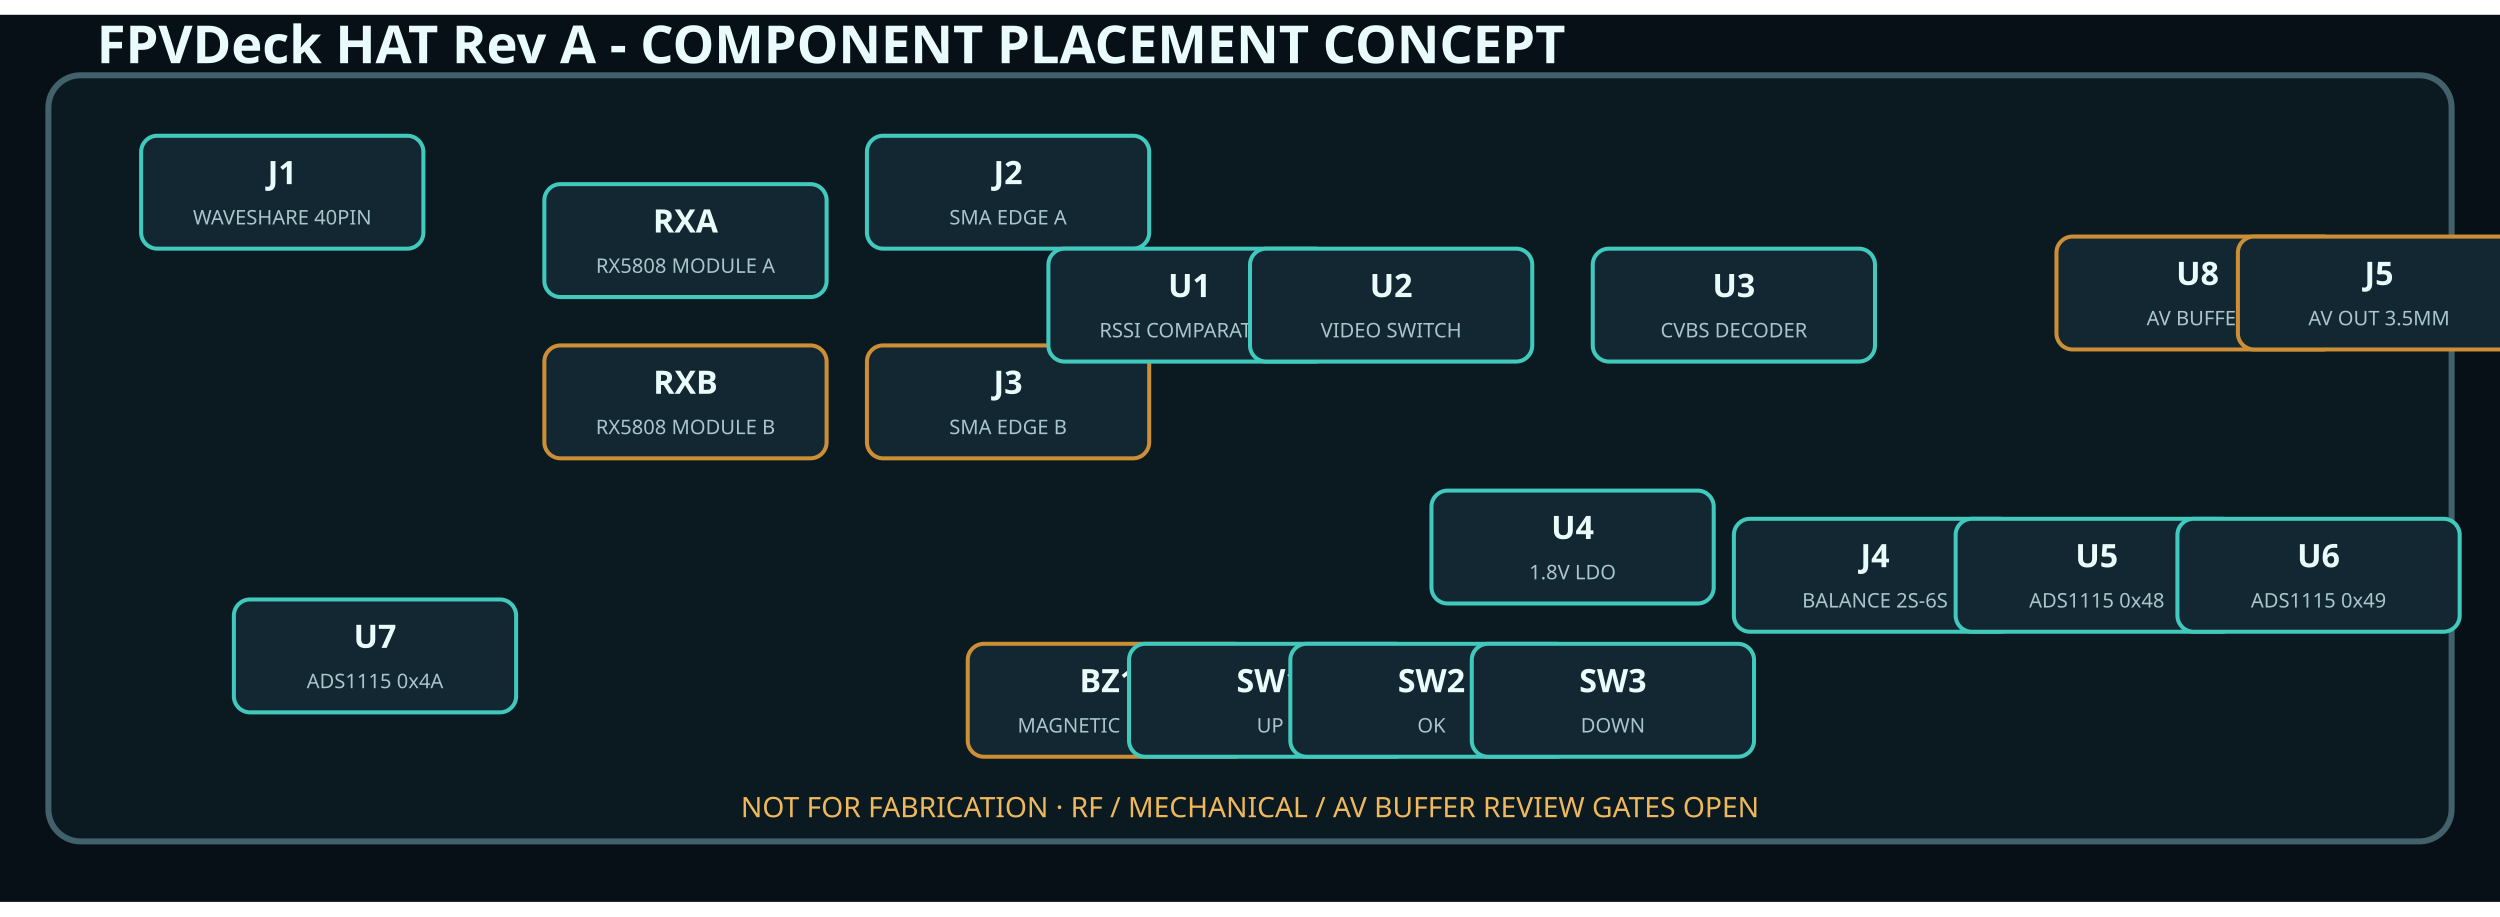
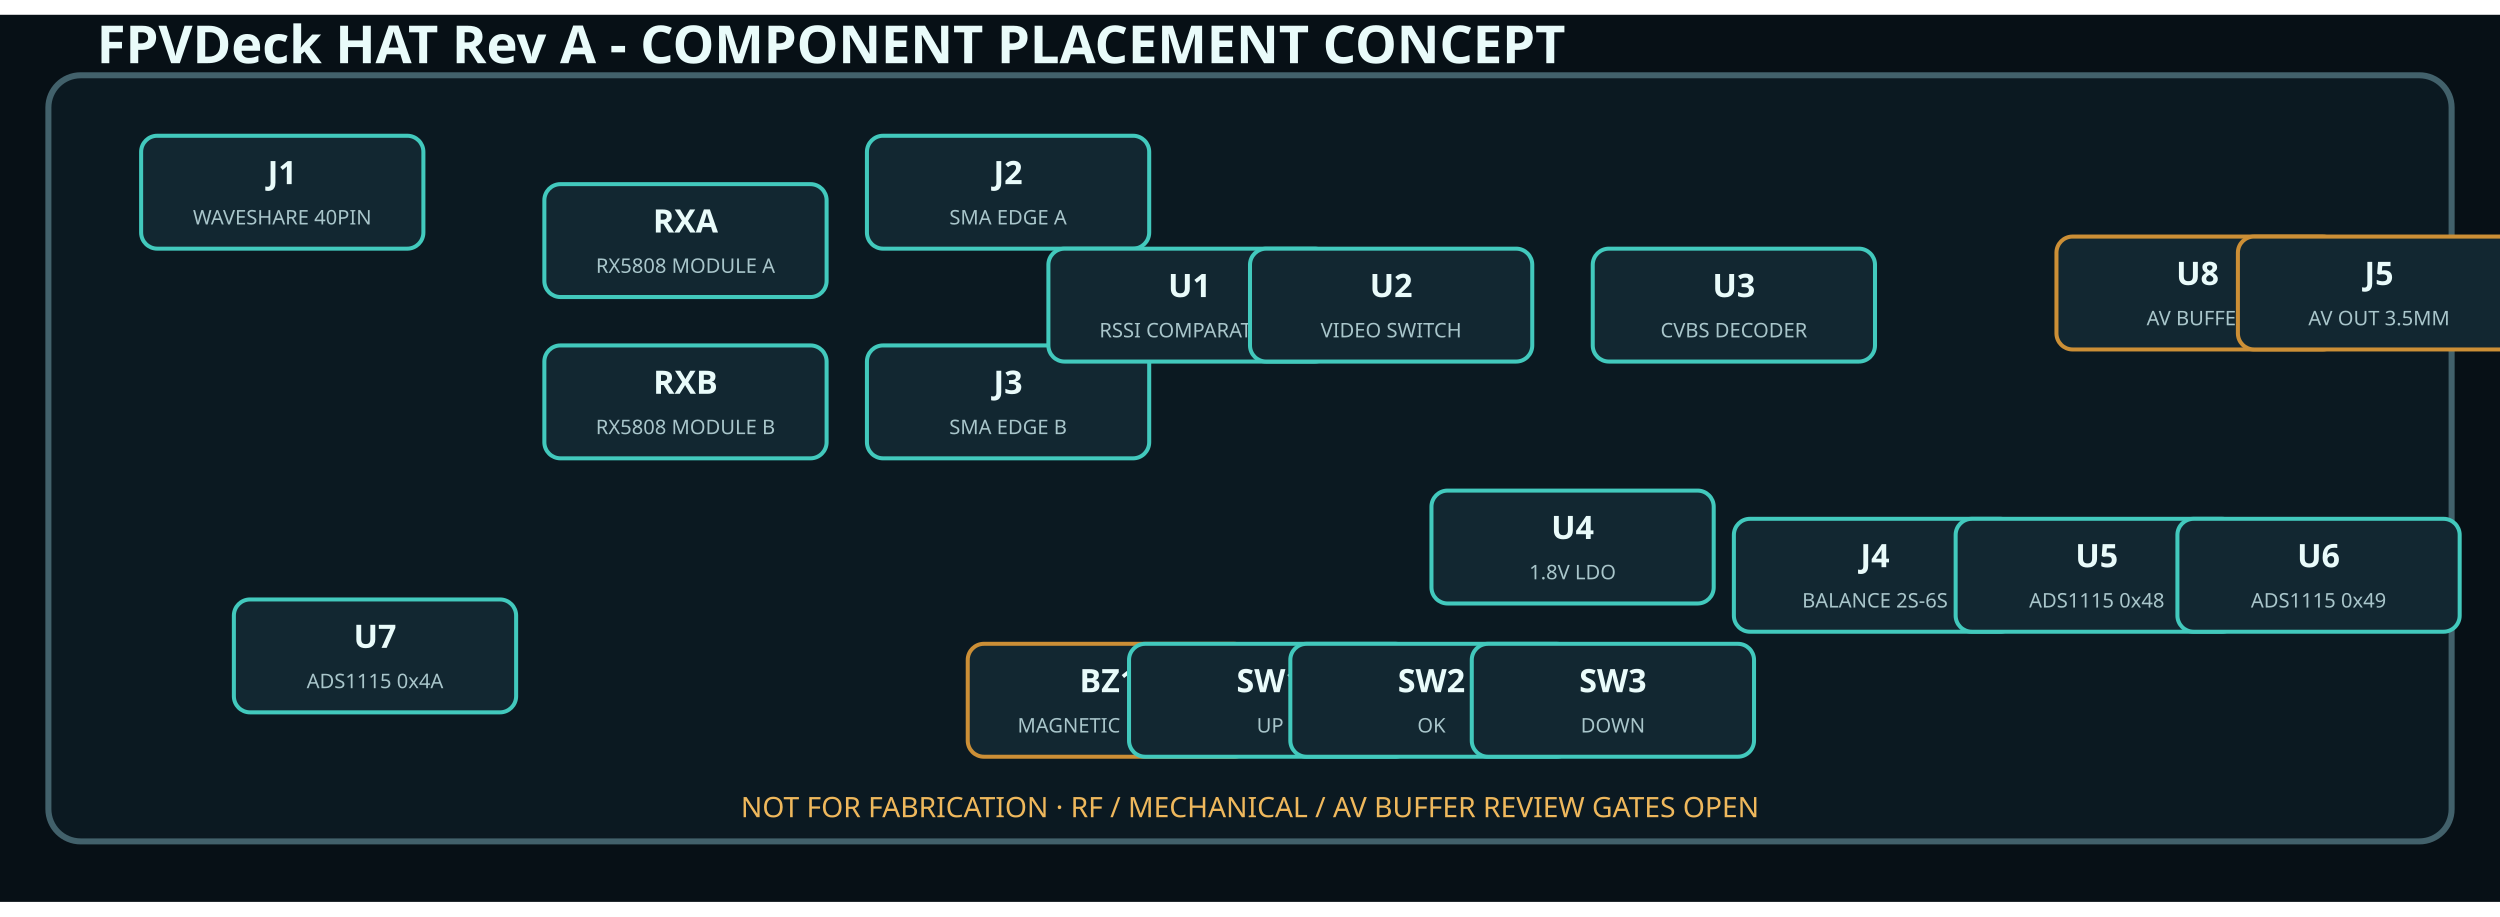
<svg xmlns="http://www.w3.org/2000/svg" width="1200" height="440" viewBox="0 0 620 220">
  <style>.title{font:700 13px sans-serif;fill:#e9fbfa}.ref{font:700 8px sans-serif;fill:#e9fbfa}.value{font:5px sans-serif;fill:#a9c6cb}.note{font:7px sans-serif;fill:#efb85c}</style>
  <rect width="620" height="220" fill="#071016" />
  <rect x="12" y="15" width="596" height="190" rx="8" fill="#0b1921" stroke="#42616b" stroke-width="1.5" />
  <text x="24" y="12" class="title">FPVDeck HAT Rev A - COMPONENT PLACEMENT CONCEPT</text>
  <text x="310" y="199" text-anchor="middle" class="note">NOT FOR FABRICATION · RF / MECHANICAL / AV BUFFER REVIEW GATES OPEN</text>
  <rect x="35" y="30" width="70" height="28" rx="4" fill="#122731" stroke="#42c9bd" />
  <text x="70" y="42" text-anchor="middle" class="ref">J1</text>
  <text x="70" y="52" text-anchor="middle" class="value">WAVESHARE 40PIN</text>
  <rect x="135" y="42" width="70" height="28" rx="4" fill="#122731" stroke="#42c9bd" />
  <text x="170" y="54" text-anchor="middle" class="ref">RXA</text>
  <text x="170" y="64" text-anchor="middle" class="value">RX5808 MODULE A</text>
-   <rect x="135" y="82" width="70" height="28" rx="4" fill="#122731" stroke="#cc8f36" />
+   <rect x="135" y="82" width="70" height="28" rx="4" fill="#122731" stroke="#42c9bd" />
  <text x="170" y="94" text-anchor="middle" class="ref">RXB</text>
  <text x="170" y="104" text-anchor="middle" class="value">RX5808 MODULE B</text>
  <rect x="215" y="30" width="70" height="28" rx="4" fill="#122731" stroke="#42c9bd" />
  <text x="250" y="42" text-anchor="middle" class="ref">J2</text>
  <text x="250" y="52" text-anchor="middle" class="value">SMA EDGE A</text>
-   <rect x="215" y="82" width="70" height="28" rx="4" fill="#122731" stroke="#cc8f36" />
+   <rect x="215" y="82" width="70" height="28" rx="4" fill="#122731" stroke="#42c9bd" />
  <text x="250" y="94" text-anchor="middle" class="ref">J3</text>
  <text x="250" y="104" text-anchor="middle" class="value">SMA EDGE B</text>
  <rect x="260" y="58" width="70" height="28" rx="4" fill="#122731" stroke="#42c9bd" />
  <text x="295" y="70" text-anchor="middle" class="ref">U1</text>
  <text x="295" y="80" text-anchor="middle" class="value">RSSI COMPARATOR</text>
  <rect x="310" y="58" width="70" height="28" rx="4" fill="#122731" stroke="#42c9bd" />
  <text x="345" y="70" text-anchor="middle" class="ref">U2</text>
  <text x="345" y="80" text-anchor="middle" class="value">VIDEO SWITCH</text>
  <rect x="395" y="58" width="70" height="28" rx="4" fill="#122731" stroke="#42c9bd" />
  <text x="430" y="70" text-anchor="middle" class="ref">U3</text>
  <text x="430" y="80" text-anchor="middle" class="value">CVBS DECODER</text>
  <rect x="355" y="118" width="70" height="28" rx="4" fill="#122731" stroke="#42c9bd" />
  <text x="390" y="130" text-anchor="middle" class="ref">U4</text>
  <text x="390" y="140" text-anchor="middle" class="value">1.8V LDO</text>
  <rect x="430" y="125" width="70" height="28" rx="4" fill="#122731" stroke="#42c9bd" />
  <text x="465" y="137" text-anchor="middle" class="ref">J4</text>
  <text x="465" y="147" text-anchor="middle" class="value">BALANCE 2S-6S</text>
  <rect x="485" y="125" width="70" height="28" rx="4" fill="#122731" stroke="#42c9bd" />
  <text x="520" y="137" text-anchor="middle" class="ref">U5</text>
  <text x="520" y="147" text-anchor="middle" class="value">ADS1115 0x48</text>
  <rect x="540" y="125" width="70" height="28" rx="4" fill="#122731" stroke="#42c9bd" />
  <text x="575" y="137" text-anchor="middle" class="ref">U6</text>
  <text x="575" y="147" text-anchor="middle" class="value">ADS1115 0x49</text>
  <rect x="58" y="145" width="70" height="28" rx="4" fill="#122731" stroke="#42c9bd" />
  <text x="93" y="157" text-anchor="middle" class="ref">U7</text>
  <text x="93" y="167" text-anchor="middle" class="value">ADS1115 0x4A</text>
  <rect x="240" y="156" width="70" height="28" rx="4" fill="#122731" stroke="#cc8f36" />
  <text x="275" y="168" text-anchor="middle" class="ref">BZ1</text>
  <text x="275" y="178" text-anchor="middle" class="value">MAGNETIC BUZZER</text>
  <rect x="280" y="156" width="70" height="28" rx="4" fill="#122731" stroke="#42c9bd" />
  <text x="315" y="168" text-anchor="middle" class="ref">SW1</text>
  <text x="315" y="178" text-anchor="middle" class="value">UP</text>
  <rect x="320" y="156" width="70" height="28" rx="4" fill="#122731" stroke="#42c9bd" />
  <text x="355" y="168" text-anchor="middle" class="ref">SW2</text>
  <text x="355" y="178" text-anchor="middle" class="value">OK</text>
  <rect x="365" y="156" width="70" height="28" rx="4" fill="#122731" stroke="#42c9bd" />
  <text x="400" y="168" text-anchor="middle" class="ref">SW3</text>
  <text x="400" y="178" text-anchor="middle" class="value">DOWN</text>
  <rect x="510" y="55" width="70" height="28" rx="4" fill="#122731" stroke="#cc8f36" />
  <text x="545" y="67" text-anchor="middle" class="ref">U8</text>
  <text x="545" y="77" text-anchor="middle" class="value">AV BUFFER</text>
  <rect x="555" y="55" width="70" height="28" rx="4" fill="#122731" stroke="#cc8f36" />
  <text x="590" y="67" text-anchor="middle" class="ref">J5</text>
  <text x="590" y="77" text-anchor="middle" class="value">AV OUT 3.5MM</text>
</svg>
